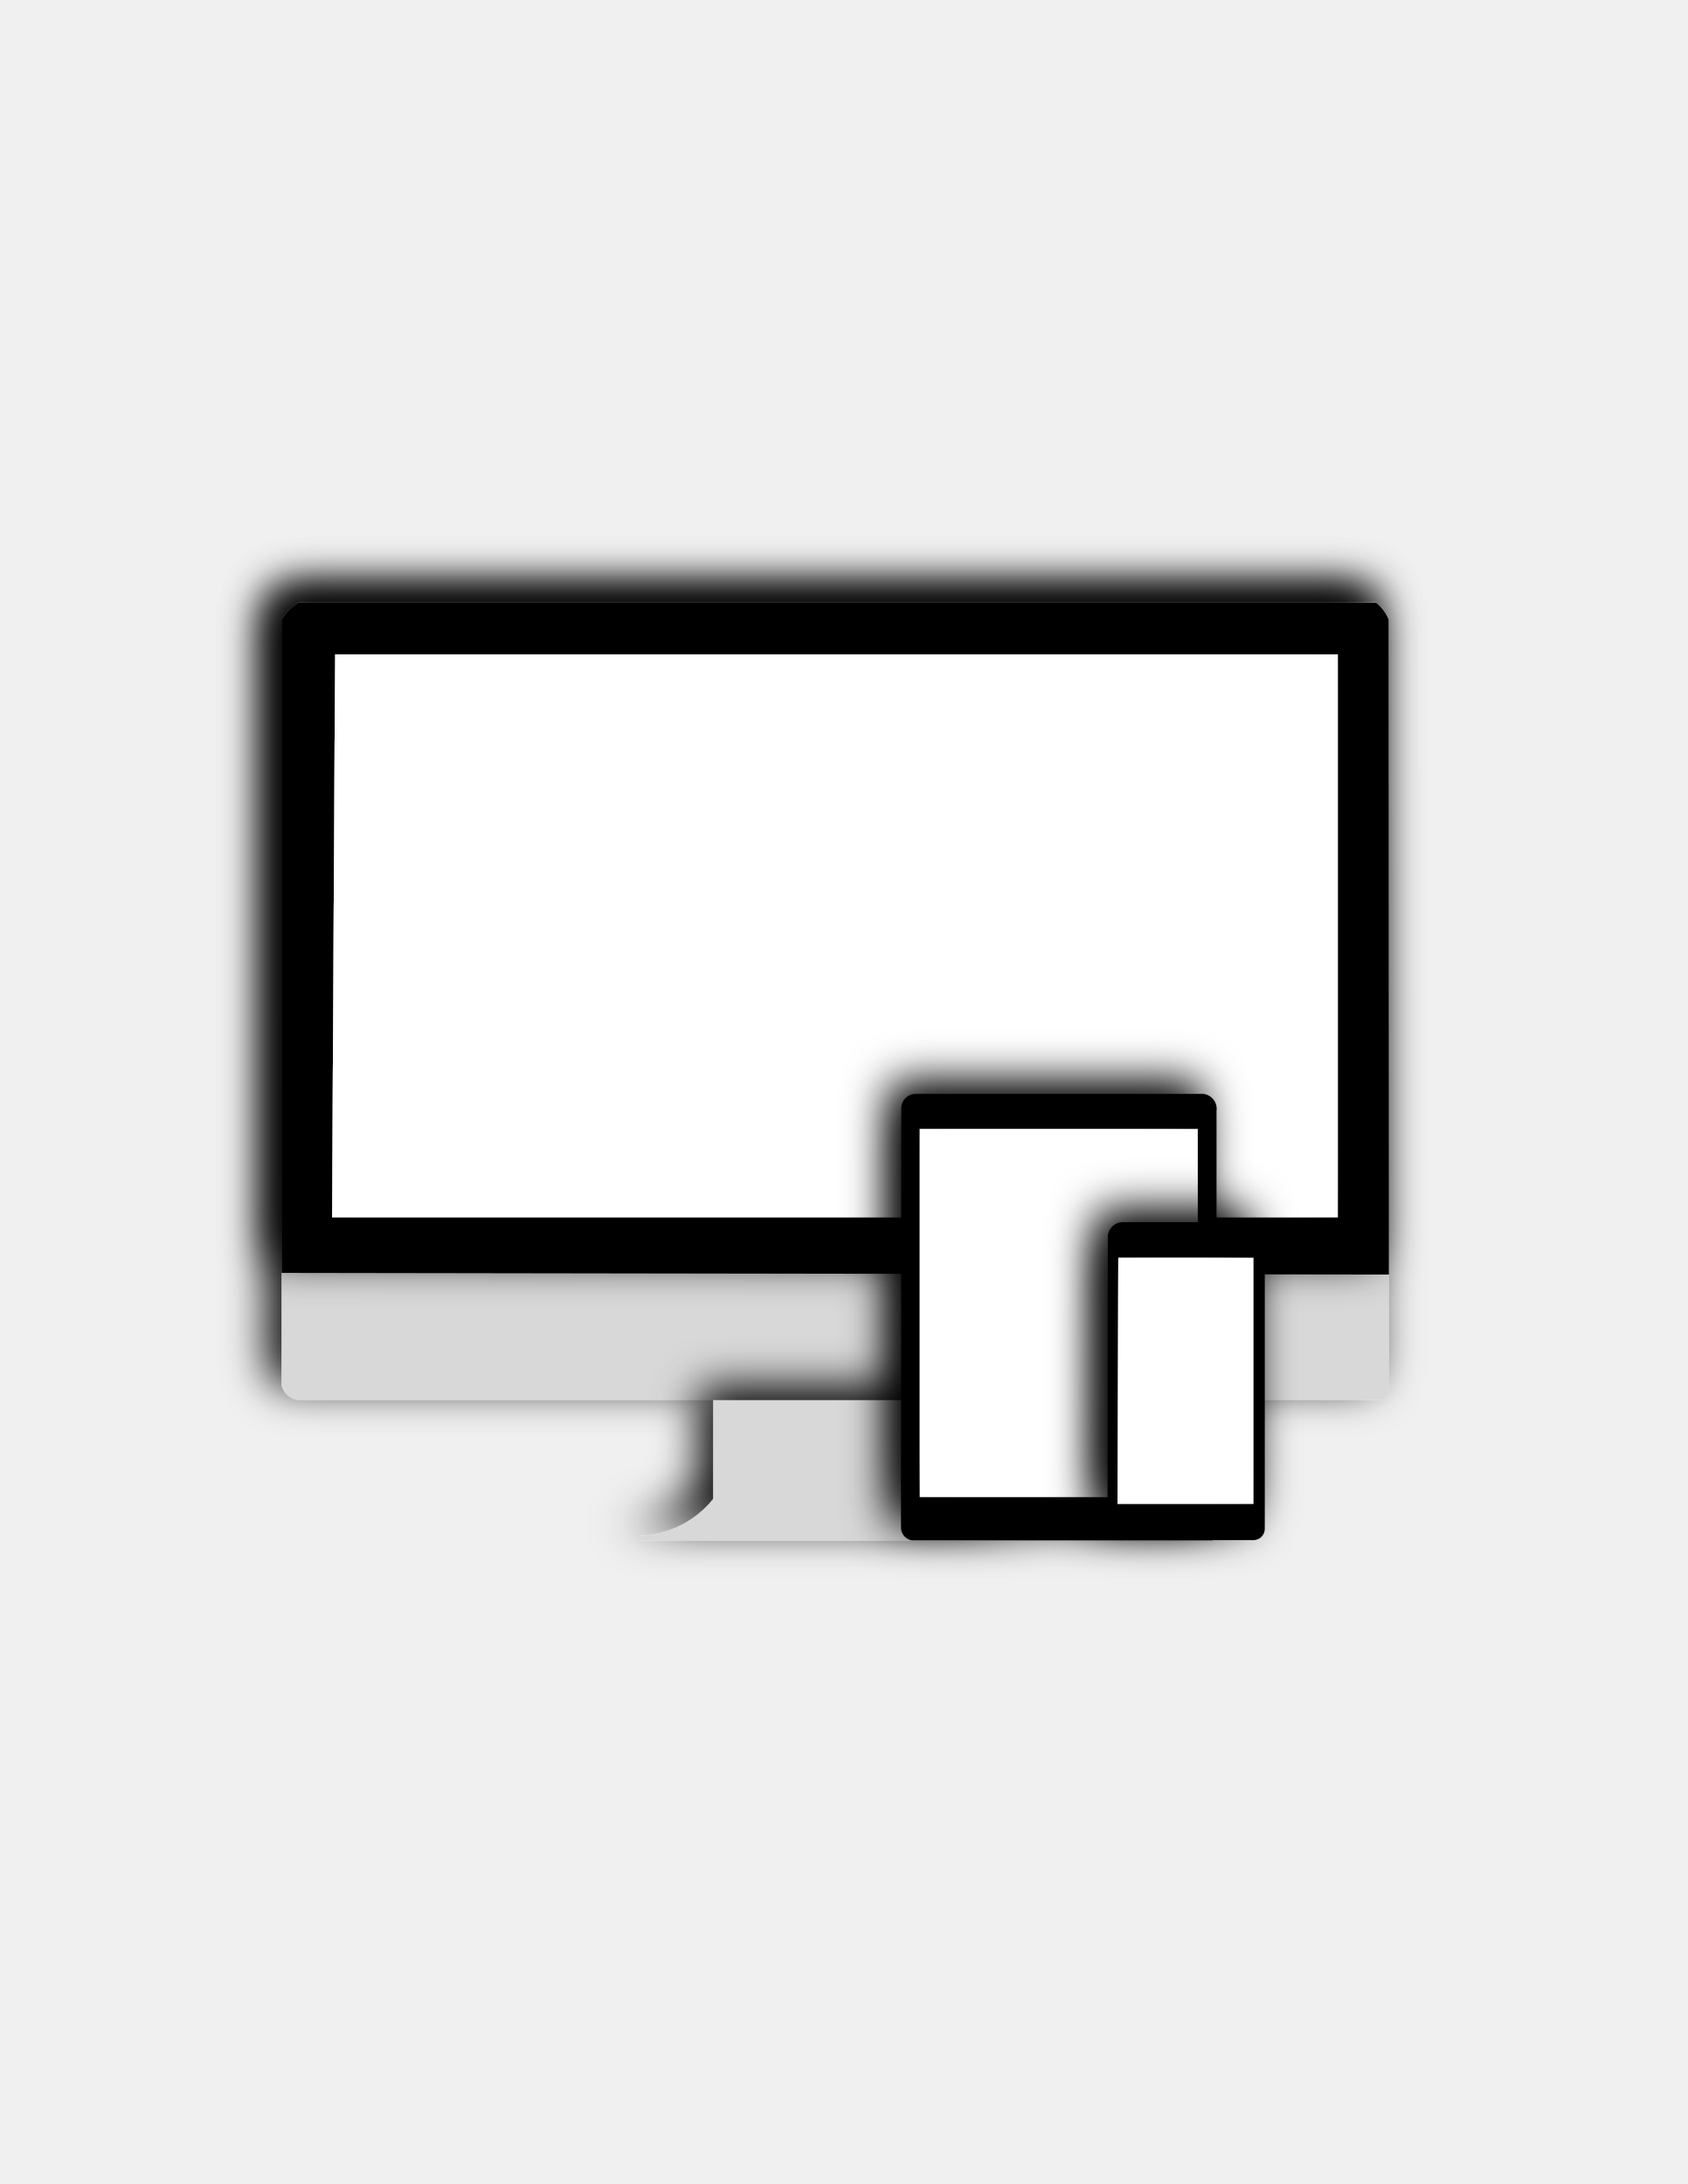
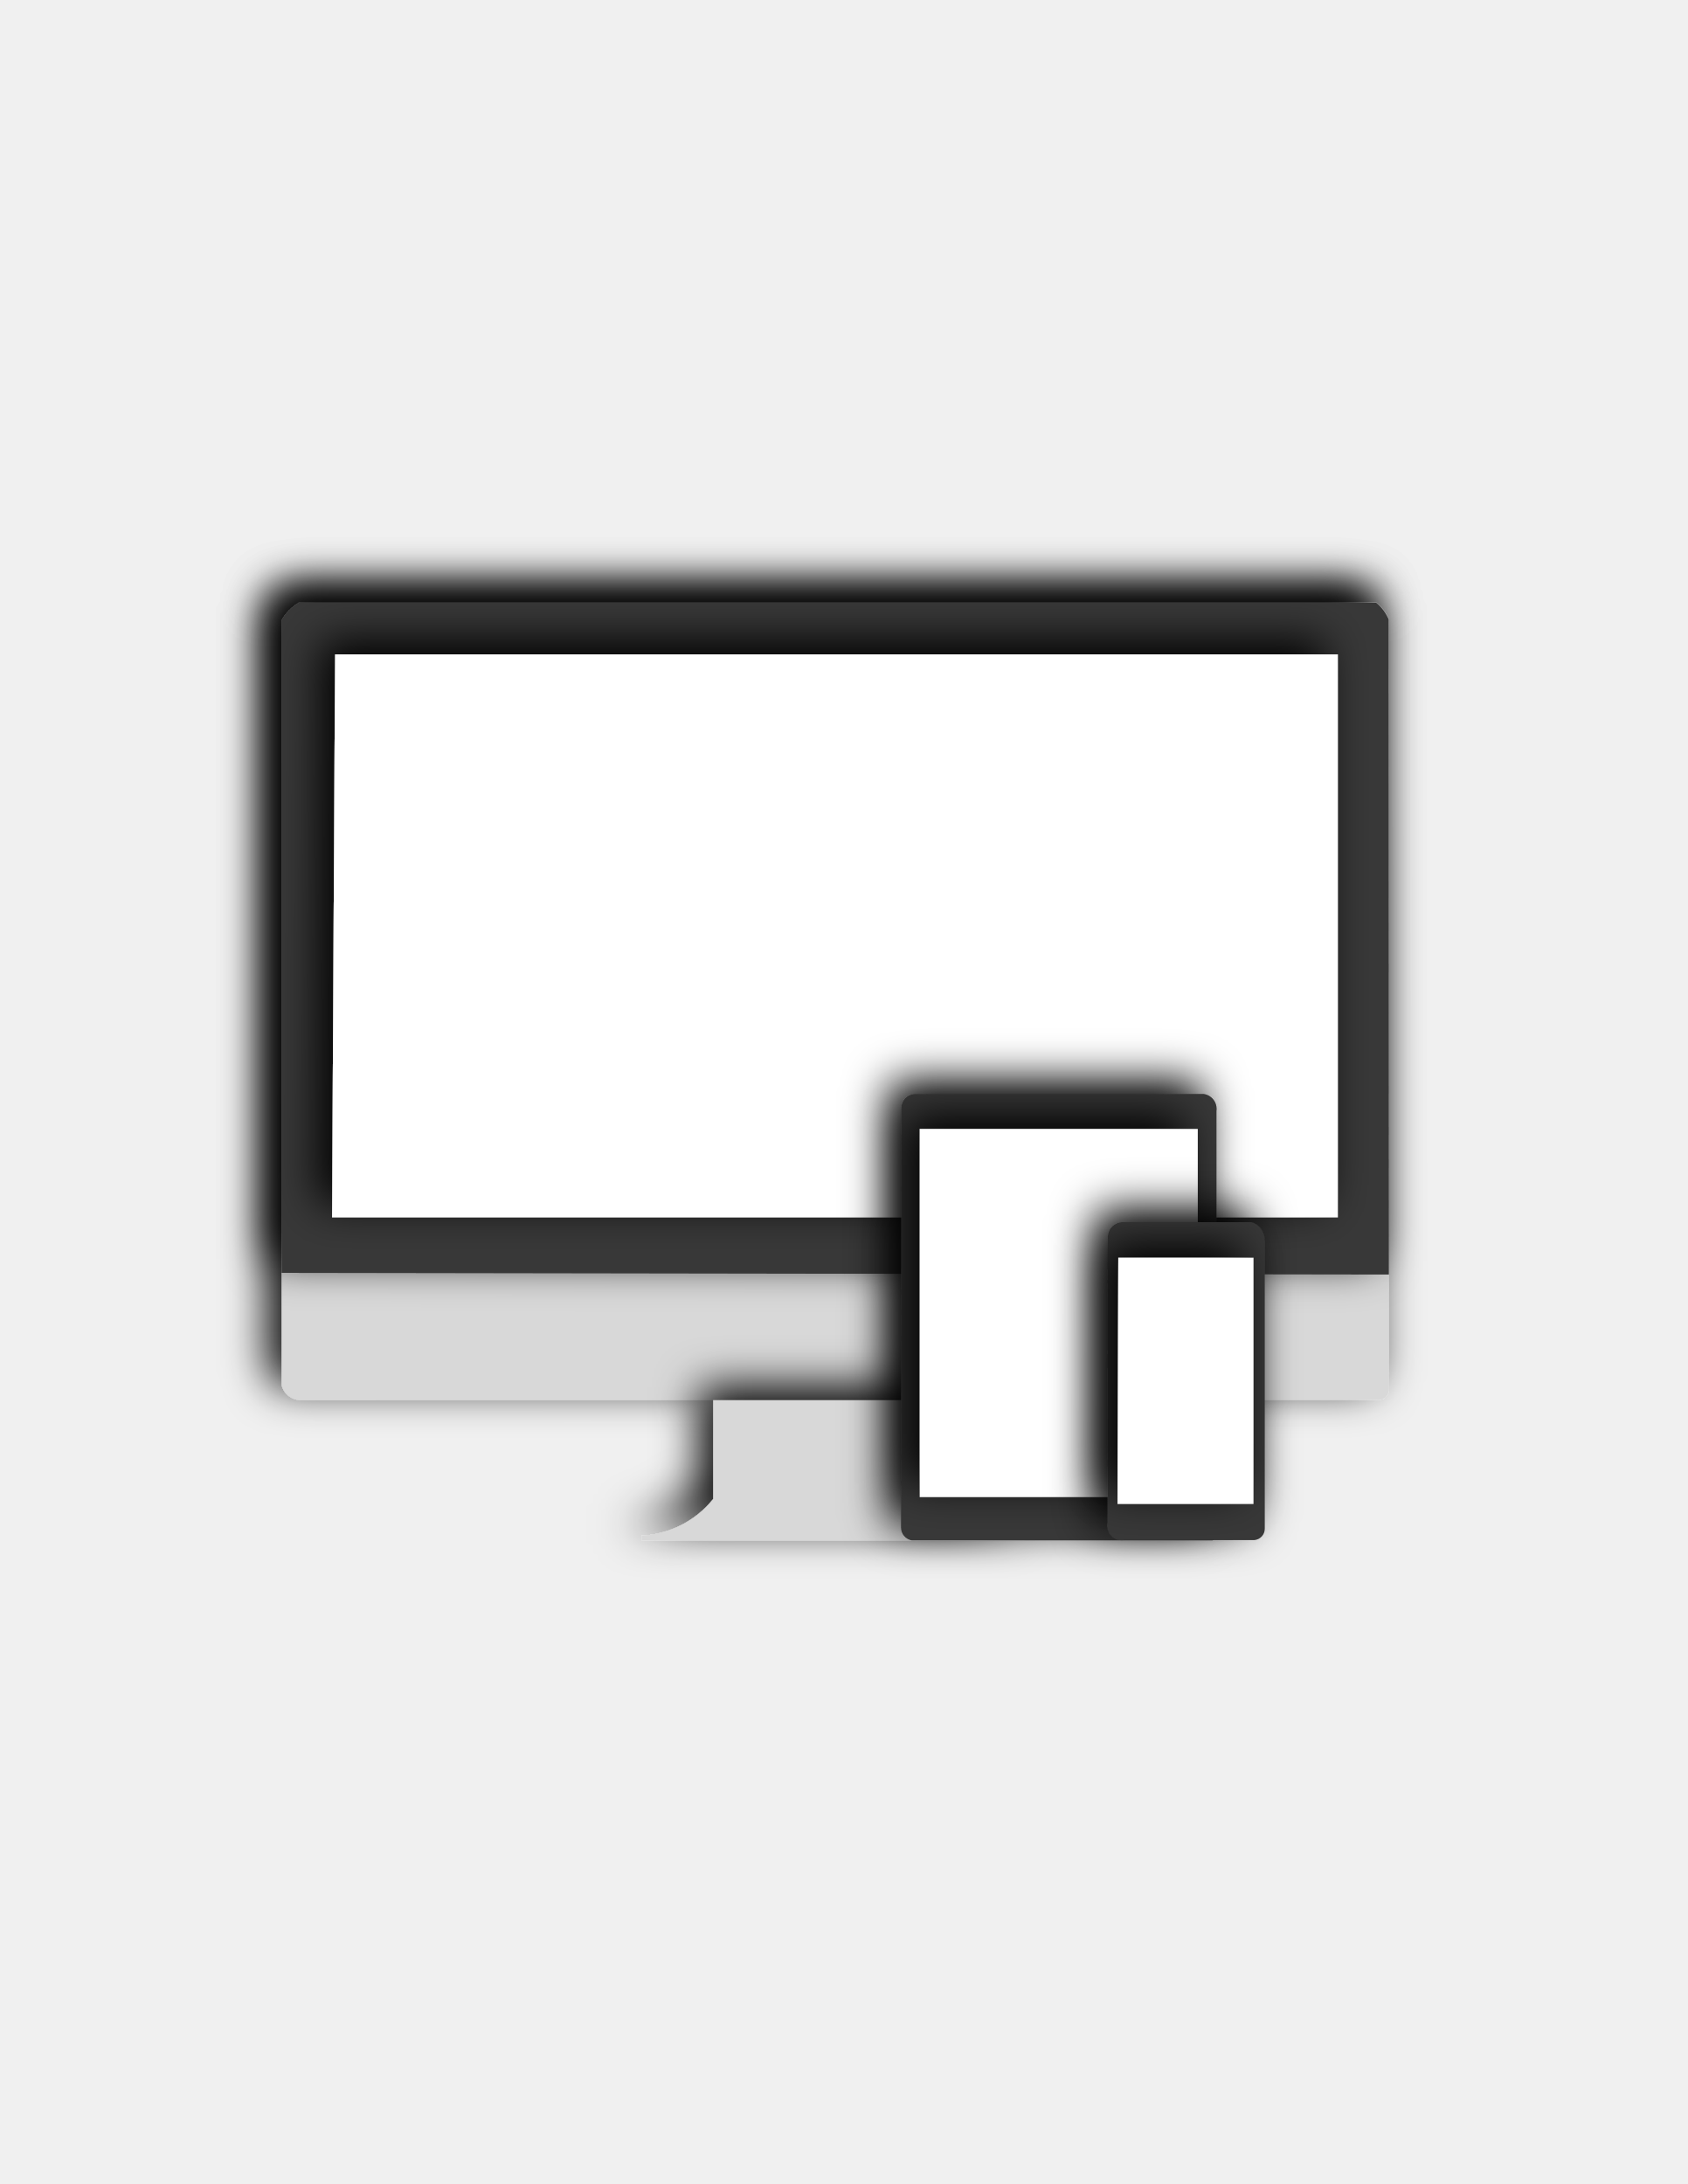
<svg xmlns="http://www.w3.org/2000/svg" version="1.1" x="0px" y="0px" viewBox="0 0 612 792" style="enable-background:new 0 0 612 792;" xml:space="preserve">
  <defs>
    <filter id="dropshadow" x="-30%" y="-30%" height="*svg-viewbox-height*" width="*svg-viewbox-width*" filterUnits="userSpaceOnUse">
      <feGaussianBlur in="SourceAlpha" stdDeviation="8" />
      <feOffset dx="-5" dy="-5" result="offsetblur" />
      <feComponentTransfer>
        <feFuncA type="discrete" slope="0.25" />
      </feComponentTransfer>
      <feMerge>
        <feMergeNode />
        <feMergeNode in="SourceGraphic" />
      </feMerge>
    </filter>
  </defs>
  <style type="text/css">
	.st0{filter:url(#dropshadow);fill:none;stroke:#000000;stroke-width:0;stroke-linecap:round;stroke-linejoin:round;stroke-miterlimit:10;}
	.fundo{fill:;}
- 	.screen{fill:WHITE;}
- 	.screen-border{fill:black; stroke:white;}
+ 	.screen{fill:WHITE; border: rgb(55,55,55)}
+ 	.screen-border{fill:rgb(55,55,55); stroke:white;}
	.device-border{stroke:white;}
	.screen-support{fill: #D8D8D8;}
	.button{stroke:white;}
</style>
  <g id="Circulo">
    <g id="CIRCLE">
      <path class="st0 fundo" d="M0.1,396C0.1,227.1,137.1,90.1,306,90.1S611.9,227.1,611.9,396S474.9,701.9,306,701.9S0.1,564.9,0.1,396    L0.1,396z" />
    </g>
  </g>
  <g id="Monitor">
    <g id="LWPOLYLINE">
      <line class="st0" x1="499" y1="218.6" x2="108.3" y2="218.6" />
    </g>
    <g id="LWPOLYLINE_1_">
      <path class="st0 screen-support" d="M108.3,218.6c-2.6,1.5-4.7,3.7-6.2,6.3v277.3c0.7,3.1,3.4,5.3,6.5,5.5l378-0.1h14c1.8-0.4,3.1-2.1,3-4    l-0.1-279.1c-1-2.4-2.5-4.4-4.5-6H108.3z" />
    </g>
    <g id="LWPOLYLINE_3_">
      <path class="st0 screen-border" d="M108.8,218.6H499c2,1.6,3.5,3.7,4.5,6l0.1,237.6l-401.5-0.6V224.9c1.5-2.6,3.6-4.8,6.2-6.3H108.8z" />
    </g>
    <g id="LWPOLYLINE_2_">
      <polygon class="st0 screen" points="120.4,441.5 485.1,441.5 485.1,237.3 121.5,237.3">
        <set id="m_show" attributeName="visibility" attributeType="CSS" to="visible" begin="0s; c_show.end" dur="1s" fill="freeze" />
        <set id="m_hide" attributeName="visibility" attributeType="CSS" to="hidden" begin="m_show.end" dur="1s" fill="freeze" />
      </polygon>
    </g>
    <g id="LWPOLYLINE_13_">
      <path class="st0 screen-support" d="M258.6,507.8l90.8,0v35.8c6.4,7.9,15.8,12.8,25.9,13.3v1.7H232.7v-1.7c10.1-0.5,19.6-5.4,25.9-13.3V507.8z" />
    </g>
  </g>
  <g id="Tablet">
    <g id="LWPOLYLINE_7_">
      <path class="st0 screen-border" d="M326.8,401.9c0-2.8,2.1-5,4.9-5.2h104.8c3,0.5,5,3.2,4.6,6.2c0,0,0,40.3,0,40.3v113.4c0,0.9-0.6,1.7-1.5,2    h-109c-2.2-0.4-3.9-2.3-3.9-4.6L326.8,401.9" />
    </g>
    <g id="LWPOLYLINE_8_">
      <polyline class="st0 screen" points="333.5,409.4 434.3,409.4 434.3,542.9 333.5,542.9 333.5,409.4">
        <set id="t_show" attributeName="visibility" attributeType="CSS" to="visible" begin="0s; m_show.end" dur="1s" fill="freeze" />
        <set id="t_hide" attributeName="visibility" attributeType="CSS" to="hidden" begin="t_show.end" dur="1s" fill="freeze" />
      </polyline>
    </g>
    <g id="LWPOLYLINE_9_">
      <polyline class="st0 button" points="378.6,548.4 389.2,548.4 389.2,552.7 378.5,552.7 378.5,548.4" />
    </g>
  </g>
  <g id="Celular">
    <g id="LWPOLYLINE_11_">
      <path class="st0 screen-border" d="M407.5,558.5c-0.7,0.1-1.4,0.1-2-0.1c-2.8-0.7-4.5-3.5-3.9-6.3c0,0,0.1-103.4,0.1-103.4c0-0.1,0-0.3,0-0.4    c0.2-3,2.7-5.2,5.7-5.1l46.4,0c2.9,0.9,4.8,3.6,4.8,6.6c0,0,0,104.6,0,104.6c0,2.1-1.6,3.9-3.8,4.1h-48.9" />
    </g>
    <g id="LWPOLYLINE_12_">
      <polyline class="st0 screen" points="405.5,456.1 454.5,456.1 454.5,545.4 405.2,545.4 405.5,456.1">
        <set id="c_show" attributeName="visibility" attributeType="CSS" to="visible" begin="0s; t_show.end" dur="1s" fill="freeze" />
        <set id="c_hide" attributeName="visibility" attributeType="CSS" to="hidden" begin="c_show.end" dur="1s" fill="freeze" />
      </polyline>
    </g>
    <g id="LWPOLYLINE_10_">
      <polyline class="st0 button" points="426.5,550.1 433.8,550.1 433.8,553 426.5,553 426.5,550.1   " />
    </g>
  </g>
</svg>
